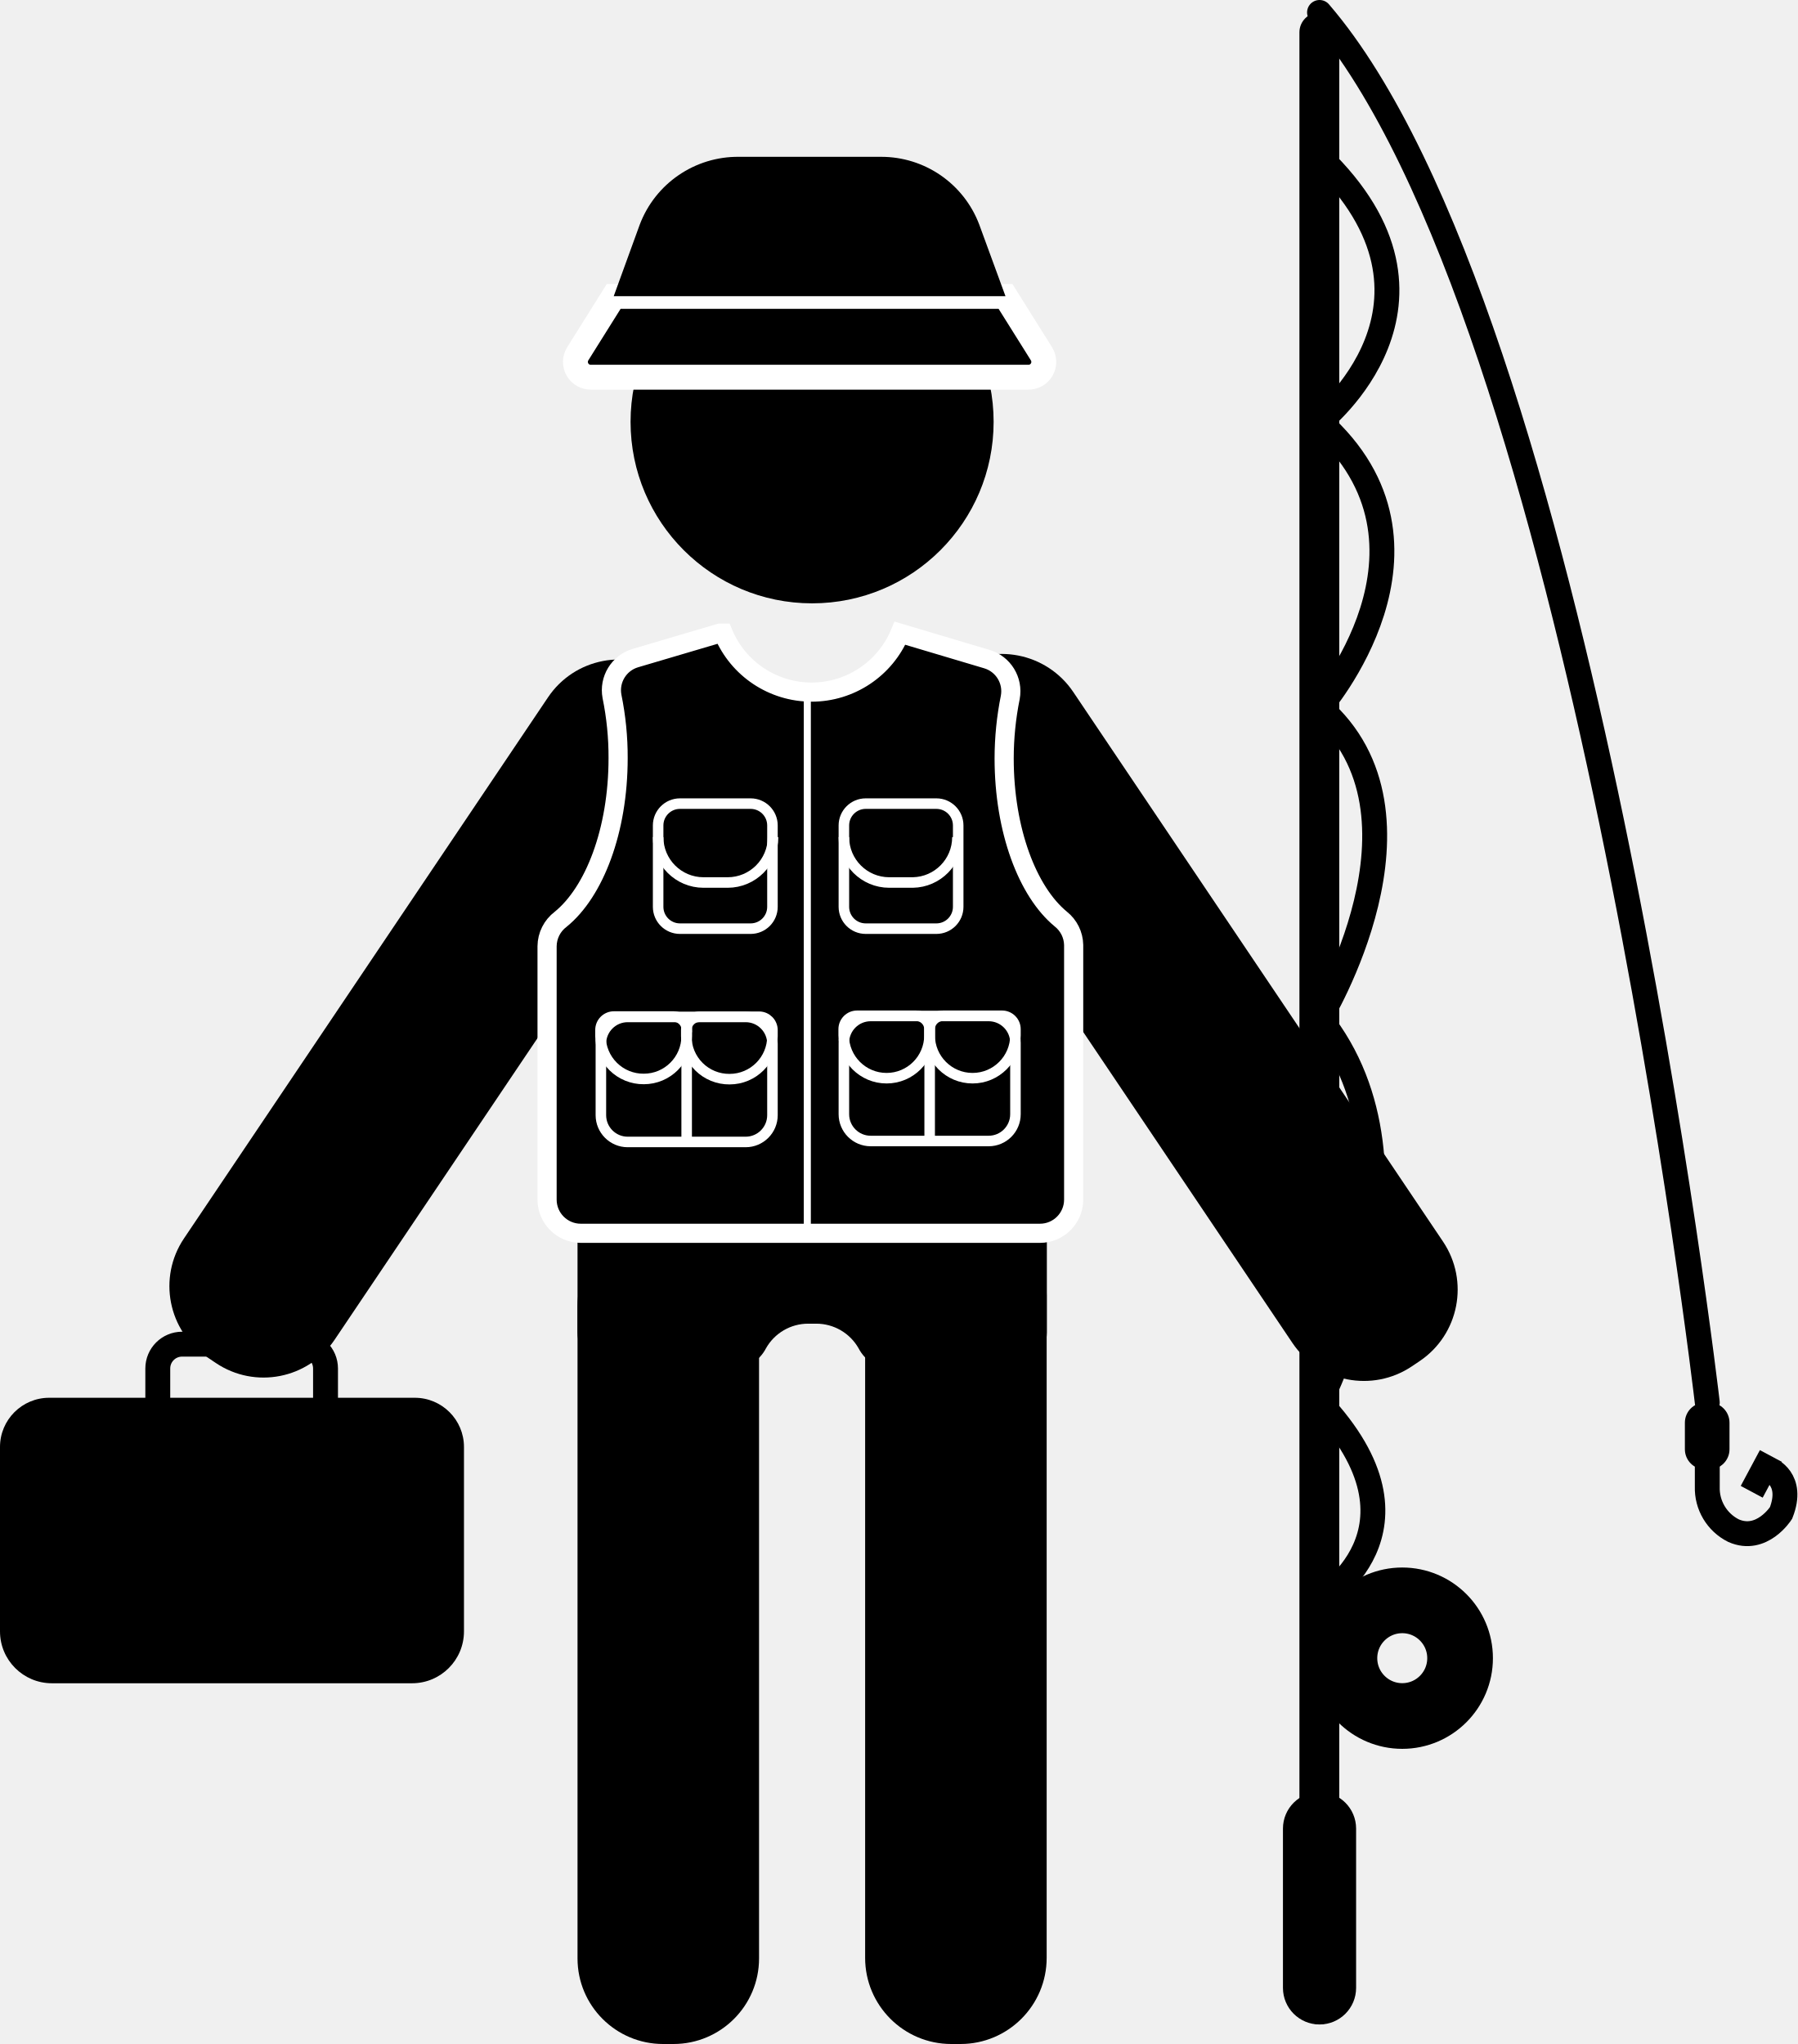
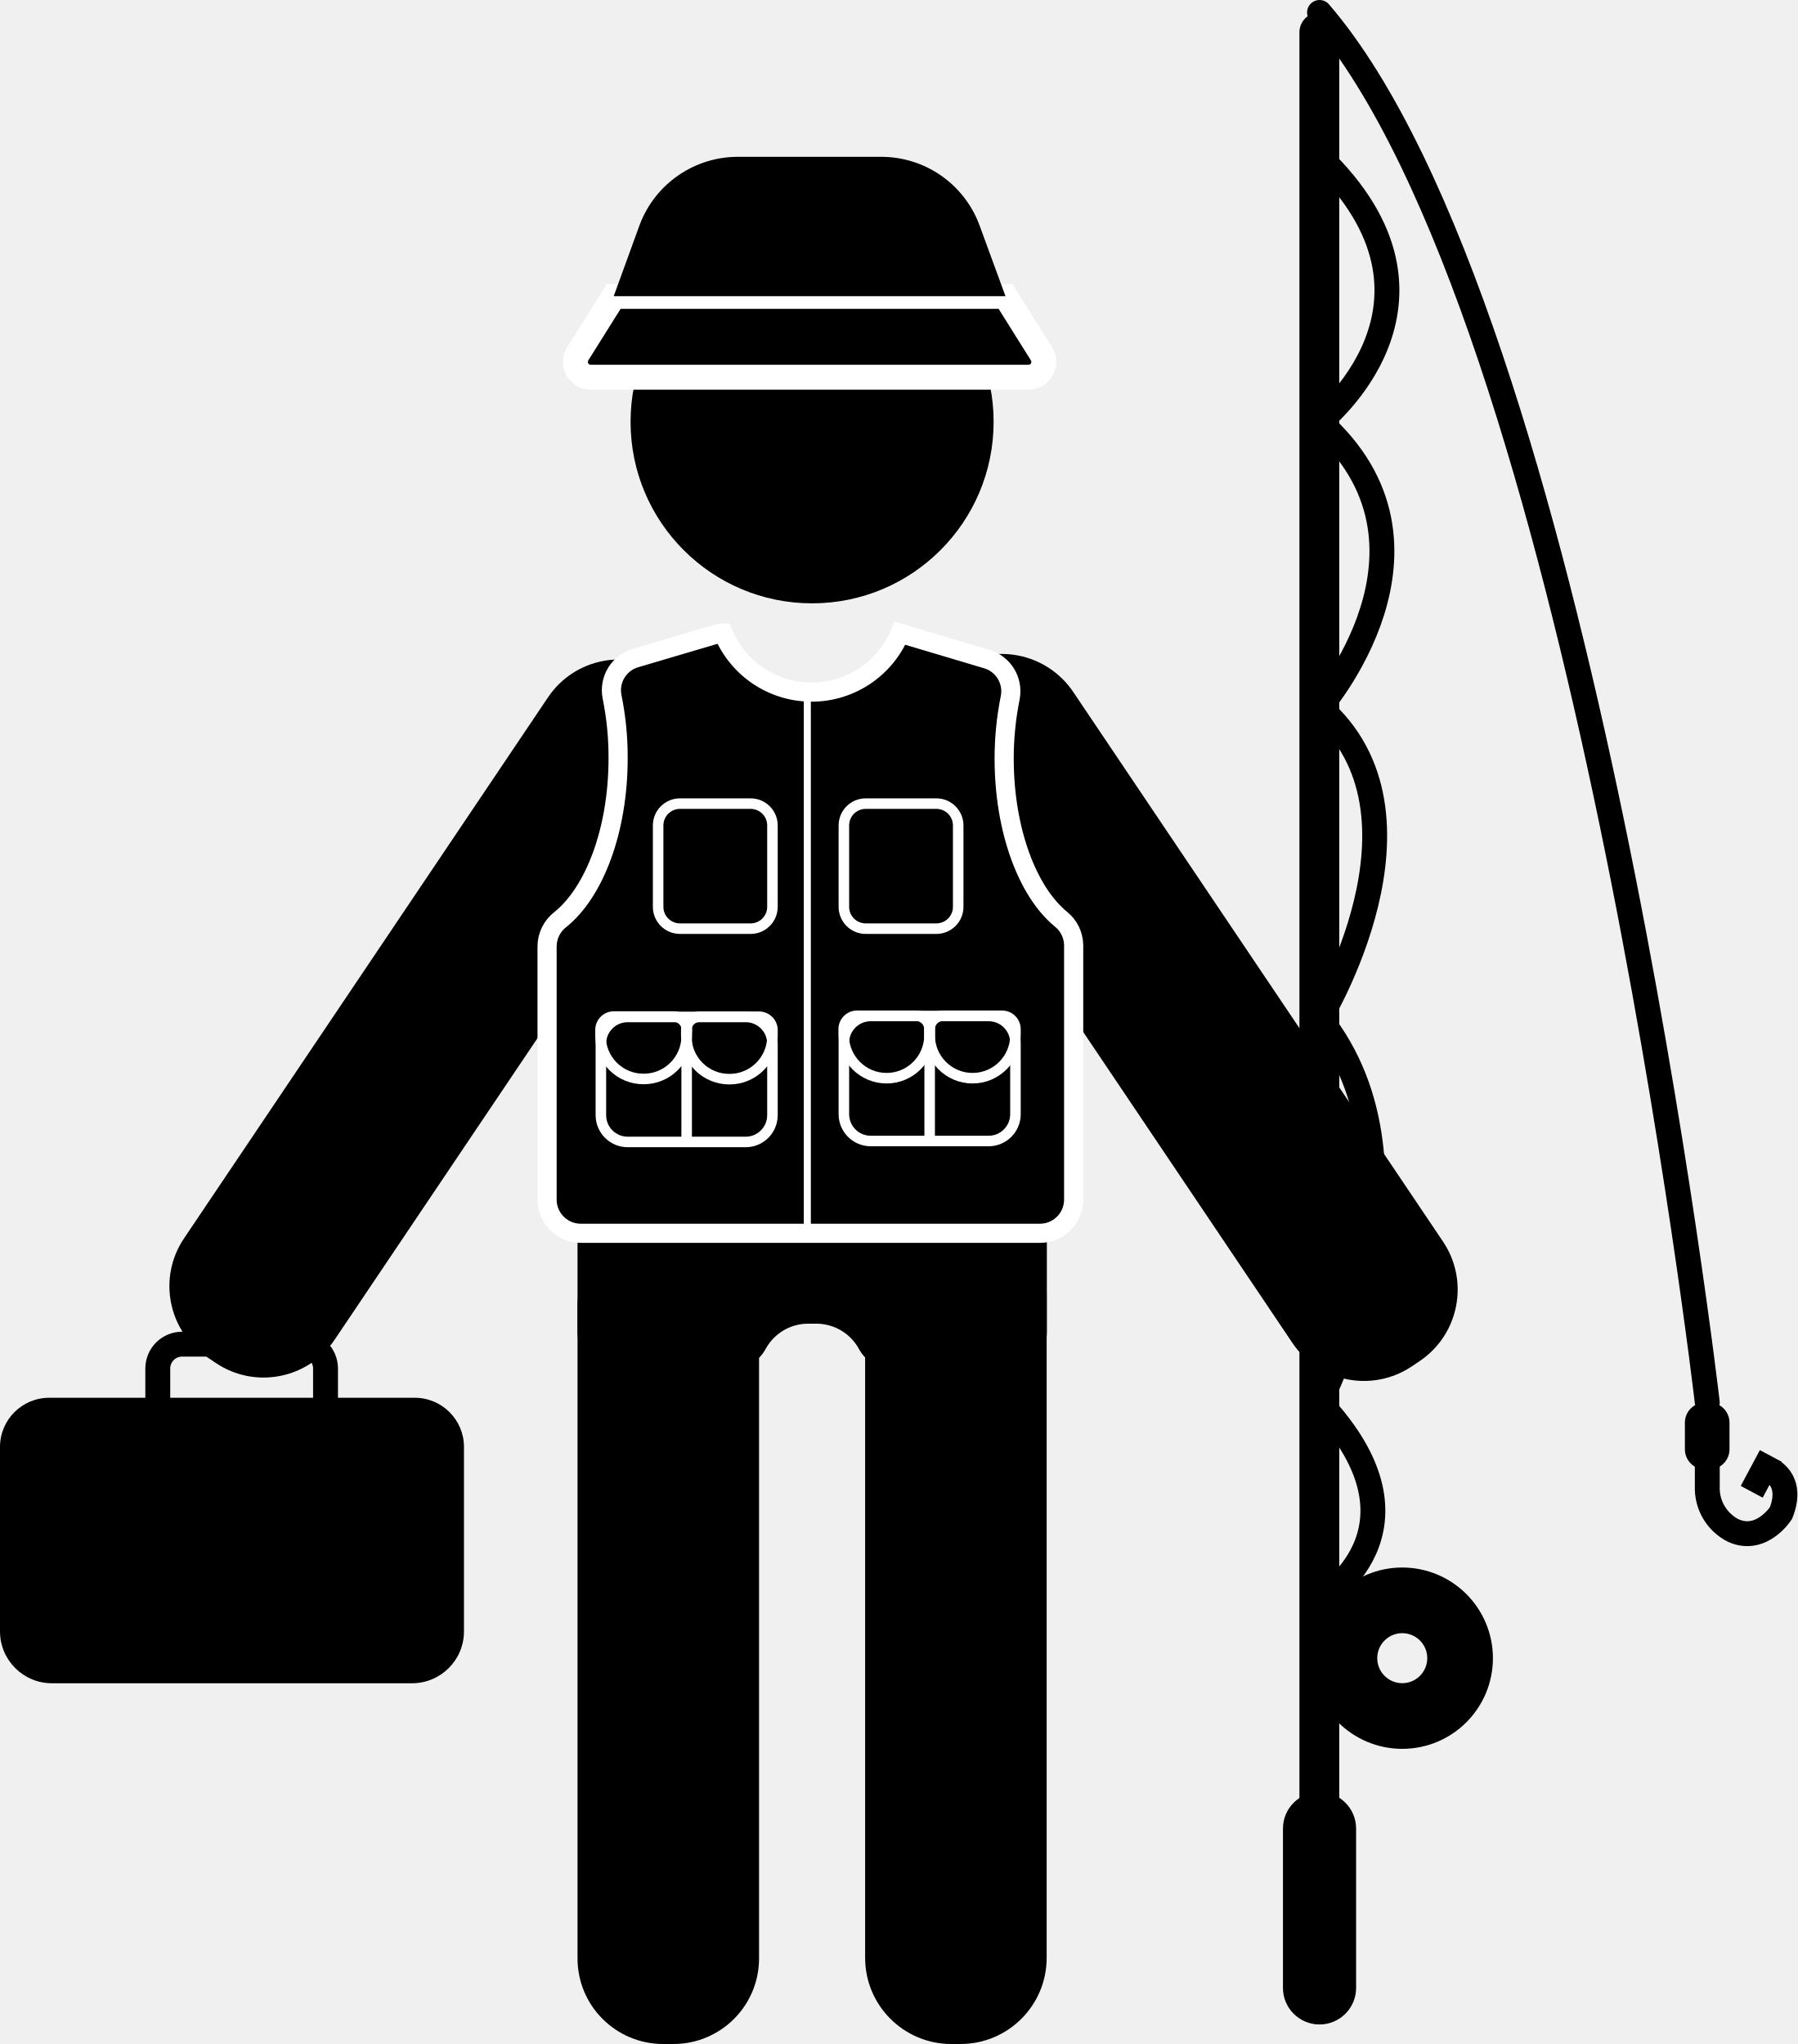
- <svg xmlns="http://www.w3.org/2000/svg" viewBox="0 0 93.87 106.75">
+ <svg xmlns="http://www.w3.org/2000/svg" id="angler" viewBox="0 0 93.87 106.75">
  <defs>
-     <style>.cls-1,.cls-4,.cls-5,.cls-6,.cls-7{fill:none;}.cls-1,.cls-6,.cls-7{stroke:#000;}.cls-1,.cls-2,.cls-3,.cls-4,.cls-5,.cls-6,.cls-7{stroke-miterlimit:10;}.cls-1,.cls-2,.cls-6{stroke-width:1.3px;}.cls-2,.cls-3,.cls-4,.cls-5{stroke:#fff;}.cls-4{stroke-width:0.55px;}.cls-5{stroke-width:0.37px;}.cls-6{stroke-linecap:round;}.cls-7{stroke-width:3.43px;}</style>
+     <style>
+ 			.cls-1,.cls-4,.cls-5,.cls-6,.cls-7{fill:none;}
+ 			.cls-1,.cls-6,.cls-7{stroke:#000;}
+ 			.cls-1,.cls-2,.cls-3,.cls-4,.cls-5,.cls-6,.cls-7{stroke-miterlimit:10;}
+ 			.cls-1,.cls-2,.cls-6{stroke-width:1.3px;}
+ 			.cls-2,.cls-3,.cls-4,.cls-5{stroke:#fff;}
+ 			.cls-4{stroke-width:0.55px;}
+ 			.cls-5{stroke-width:0.37px;}
+ 			.cls-6{stroke-linecap:round;}
+ 			.cls-7{stroke-width:3.43px;}
+ 
+ 			#badge:hover .st2 { fill: #75FFD5; }
+ 			
+ 			#angler_small_pocket_left_top, #angler_small_pocket_right_top { display: none; }
+ 
+ 				@media screen and (min-width: 130px) {
+ 				#angler_small_pocket_left_top, #angler_small_pocket_right_top { display: block; }
+ 			}
+ 
+ 		</style>
  </defs>
  <g id="angler">
    <g id="angler_person">
      <circle id="angler_person_head" cx="42.41" cy="22.03" r="9.48" />
      <rect id="angler_person_leg_left" x="30.16" y="63.75" width="9.48" height="43" rx="4.47" />
      <rect id="angler_person_arm_left" x="18.3" y="31.69" width="9.48" height="43" rx="4.47" transform="translate(33.62 -3.8) rotate(33.93)" />
      <rect id="angler_person_leg_right" x="45.18" y="63.16" width="9.48" height="43.59" rx="4.5" />
      <rect id="angler_person_arm_right" x="57.04" y="31.34" width="9.48" height="43.59" rx="4.5" transform="translate(142.69 62.74) rotate(146.07)" />
-       <path id="angler_person_body" d="M30.16,63.16v6.43a1.91,1.91,0,0,0,1.91,1.91h6.19A2,2,0,0,0,40,70.42a2.53,2.53,0,0,1,2.21-1.29h.42a2.54,2.54,0,0,1,2.21,1.29,2,2,0,0,0,1.72,1.08h6.19a1.91,1.91,0,0,0,1.92-1.91V63.16" />
-       <path id="angler_person_box" d="M2.57,73H21.66a2.57,2.57,0,0,1,2.57,2.57V85.2a2.71,2.71,0,0,1-2.71,2.71H2.71A2.71,2.71,0,0,1,0,85.2V75.57A2.57,2.57,0,0,1,2.57,73Z" />
-       <path id="angler_person_handle" class="cls-1" d="M8.24,73.25V71.47A1.27,1.27,0,0,1,9.51,70.2h6.17A1.27,1.27,0,0,1,17,71.47v1.78" />
-       <path id="angler_person_hat_bottom" class="cls-2" d="M53.67,19.7H30.88a.8.8,0,0,1-.71-1.22l1.88-3H52.51l1.88,3A.8.8,0,0,1,53.67,19.7Z" />
-       <path id="angler_person_hat_top" d="M46,8.19H38.59a5.48,5.48,0,0,0-5.18,3.54l-1.36,3.74H52.51l-1.37-3.74A5.47,5.47,0,0,0,46,8.19Z" />
+       <path id="angler_person_body" d="     M30.16,63.16v6.43a1.91,1.91,0,0,0,1.91,1.91h6.19A2,2,0,0,0,40,70.42a2.53,2.53,0,0,1,2.21-1.29h.42a2.54,2.54,0,0,1,2.21,1.29,2,2,0,0,0,1.72,1.08h6.19a1.91,1.91,0,0,0,1.92-1.91V63.16" />
+       <path id="angler_person_box" d="     M2.57,73H21.66a2.57,2.57,0,0,1,2.57,2.57V85.2a2.71,2.71,0,0,1-2.71,2.71H2.71A2.71,2.71,0,0,1,0,85.2V75.57A2.57,2.57,0,0,1,2.57,73Z" />
+       <path id="angler_person_handle" class="cls-1" d="     M8.24,73.25V71.47A1.27,1.27,0,0,1,9.51,70.2h6.17A1.27,1.27,0,0,1,17,71.47v1.78" />
+       <path id="angler_person_hat_bottom" class="cls-2" d="     M53.67,19.7H30.88a.8.8,0,0,1-.71-1.22l1.88-3H52.51l1.88,3A.8.8,0,0,1,53.67,19.7Z" />
+       <path id="angler_person_hat_top" d="     M46,8.19H38.59a5.48,5.48,0,0,0-5.18,3.54l-1.36,3.74H52.51l-1.37-3.74A5.47,5.47,0,0,0,46,8.19Z" />
    </g>
    <g id="angler_vest">
-       <path id="vest_bg" class="cls-3" d="M52.44,39.61a16.19,16.19,0,0,1,.32-3.19,1.75,1.75,0,0,0-1.23-2L47,33.07H47a5,5,0,0,1-9.23,0h-.19l-4.4,1.3a1.75,1.75,0,0,0-1.22,2,15.77,15.77,0,0,1,.32,3.22c0,3.8-1.25,7-3,8.42a1.78,1.78,0,0,0-.71,1.41V62.65a1.76,1.76,0,0,0,1.76,1.76H54.31a1.76,1.76,0,0,0,1.76-1.76V49.35A1.77,1.77,0,0,0,55.4,48C53.66,46.57,52.44,43.36,52.44,39.61Z" />
+       <path id="vest_bg" class="cls-3" d="     M52.44,39.61a16.19,16.19,0,0,1,.32-3.19,1.75,1.75,0,0,0-1.23-2L47,33.07H47a5,5,0,0,1-9.23,0h-.19l-4.4,1.3a1.75,1.75,0,0,0-1.22,2,15.77,15.77,0,0,1,.32,3.22c0,3.8-1.25,7-3,8.42a1.78,1.78,0,0,0-.71,1.41V62.65a1.76,1.76,0,0,0,1.76,1.76H54.31a1.76,1.76,0,0,0,1.76-1.76V49.35A1.77,1.77,0,0,0,55.4,48C53.66,46.57,52.44,43.36,52.44,39.61Z" />
      <g id="angler_small_pocket_left">
        <rect id="angler_small_pocket_left_bg" class="cls-4" x="34.37" y="41.97" width="5.97" height="6.53" rx="1.14" />
-         <path id="angler_small_pocket_left_top" class="cls-4" d="M34.37,43.72a2.37,2.37,0,0,0,2.37,2.37H38a2.37,2.37,0,0,0,2.37-2.37" />
+         <path id="angler_small_pocket_left_top" class="cls-4" d="      M34.37,43.72a2.37,2.37,0,0,0,2.37,2.37H38a2.37,2.37,0,0,0,2.37-2.37" />
      </g>
      <g id="angler_small_pocket_right">
        <rect id="angler_small_pocket_right_bg" class="cls-4" x="44.07" y="41.97" width="5.97" height="6.53" rx="1.14" />
-         <path id="angler_small_pocket_right_top" class="cls-4" d="M44.07,43.72a2.37,2.37,0,0,0,2.37,2.37h1.23A2.37,2.37,0,0,0,50,43.72" />
+         <path id="angler_small_pocket_right_top" class="cls-4" d="      M44.07,43.72a2.37,2.37,0,0,0,2.37,2.37h1.23A2.37,2.37,0,0,0,50,43.72" />
      </g>
      <g id="angler_large_pocket_left">
        <rect id="angler_large_pocket_left_bg" class="cls-4" x="31.38" y="53.11" width="8.96" height="6.53" rx="1.4" />
-         <path id="angler_large_pocket_left_top2" class="cls-4" d="M37.17,52.5h.32a2.24,2.24,0,0,1,2.24,2.24v0A2.24,2.24,0,0,1,37.49,57h-.32a.7.7,0,0,1-.7-.7V53.19A.7.7,0,0,1,37.17,52.5Z" transform="translate(92.84 16.63) rotate(90)" />
+         <path id="angler_large_pocket_left_top2" class="cls-4" d="      M37.17,52.5h.32a2.24,2.24,0,0,1,2.24,2.24v0A2.24,2.24,0,0,1,37.49,57h-.32a.7.7,0,0,1-.7-.7V53.19A.7.7,0,0,1,37.17,52.5Z" transform="translate(92.84 16.63) rotate(90)" />
        <path id="angler_large_pocket_left_top1" class="cls-4" d="M32.69,52.5H33a2.24,2.24,0,0,1,2.24,2.24v0A2.24,2.24,0,0,1,33,57h-.32a.7.7,0,0,1-.7-.7V53.19a.7.7,0,0,1,.7-.7Z" transform="translate(88.36 21.11) rotate(90)" />
        <line id="angler_large_pocket_left_line" class="cls-4" x1="35.86" y1="53.11" x2="35.86" y2="59.63" />
      </g>
      <g id="angler_large_pocket_right">
        <rect id="angler_large_pocket_right_bg" class="cls-4" x="44.07" y="53.06" width="8.96" height="6.53" rx="1.4" />
-         <path id="angler_large_pocket_right_top2" class="cls-4" d="M49.85,52.45h.32a2.24,2.24,0,0,1,2.24,2.24v0a2.24,2.24,0,0,1-2.24,2.24h-.32a.7.7,0,0,1-.7-.7V53.15A.7.7,0,0,1,49.85,52.45Z" transform="translate(105.48 3.9) rotate(90)" />
+         <path id="angler_large_pocket_right_top2" class="cls-4" d="      M49.85,52.45h.32a2.24,2.24,0,0,1,2.24,2.24v0a2.24,2.24,0,0,1-2.24,2.24h-.32a.7.7,0,0,1-.7-.7V53.15A.7.7,0,0,1,49.85,52.45Z" transform="translate(105.48 3.9) rotate(90)" />
        <path id="angler_large_pocket_right_top1" class="cls-4" d="M45.37,52.45h.32a2.24,2.24,0,0,1,2.24,2.24v0a2.24,2.24,0,0,1-2.24,2.24h-.32a.7.7,0,0,1-.7-.7V53.15A.7.7,0,0,1,45.37,52.45Z" transform="translate(100.99 8.38) rotate(90)" />
        <line id="angler_large_pocket_right_line" class="cls-4" x1="48.55" y1="53.06" x2="48.55" y2="59.58" />
      </g>
      <line id="vest_zipper" class="cls-5" x1="42.16" y1="36.12" x2="42.16" y2="64.41" />
    </g>
    <g id="angler_rod">
      <rect id="angler_rod_main" x="67.86" y="0.65" width="2.08" height="105.07" rx="1.04" />
      <rect id="angler_rod_bait" x="87.99" y="73.25" width="2.33" height="3.49" rx="1.05" />
-       <path id="angler_rod_hook" class="cls-1" d="M92.4,76.74s1.31.5.61,2.28c0,0-1,1.57-2.48.92a2.48,2.48,0,0,1-1.37-2.3V75m2.32,2.91,1-1.87" />
-       <path id="angler_rod_line2" class="cls-1" d="M68.91,8.19c7.92,7.61,0,13.84,0,13.84,7.33,6.51,0,14.92,0,14.92,6.48,5.61,0,16.24,0,16.24,6.27,7.84,0,20.06,0,20.06,6.27,6.68,0,10.33,0,10.33" />
+       <path id="angler_rod_hook" class="cls-1" d="     M92.4,76.74s1.31.5.61,2.28c0,0-1,1.57-2.48.92a2.48,2.48,0,0,1-1.37-2.3V75m2.32,2.91,1-1.87" />
+       <path id="angler_rod_line2" class="cls-1" d="     M68.91,8.19c7.92,7.61,0,13.84,0,13.84,7.33,6.51,0,14.92,0,14.92,6.48,5.61,0,16.24,0,16.24,6.27,7.84,0,20.06,0,20.06,6.27,6.68,0,10.33,0,10.33" />
      <path id="angler_rod_line" class="cls-6" d="M68.91.65c13.68,15.91,20.25,72.6,20.25,72.6" />
      <circle id="angler_rod_reel" class="cls-7" cx="73.23" cy="86.6" r="3.02" />
      <rect id="angler_rod_handle" x="67" y="93.59" width="3.82" height="12.14" rx="1.91" />
    </g>
  </g>
</svg>
